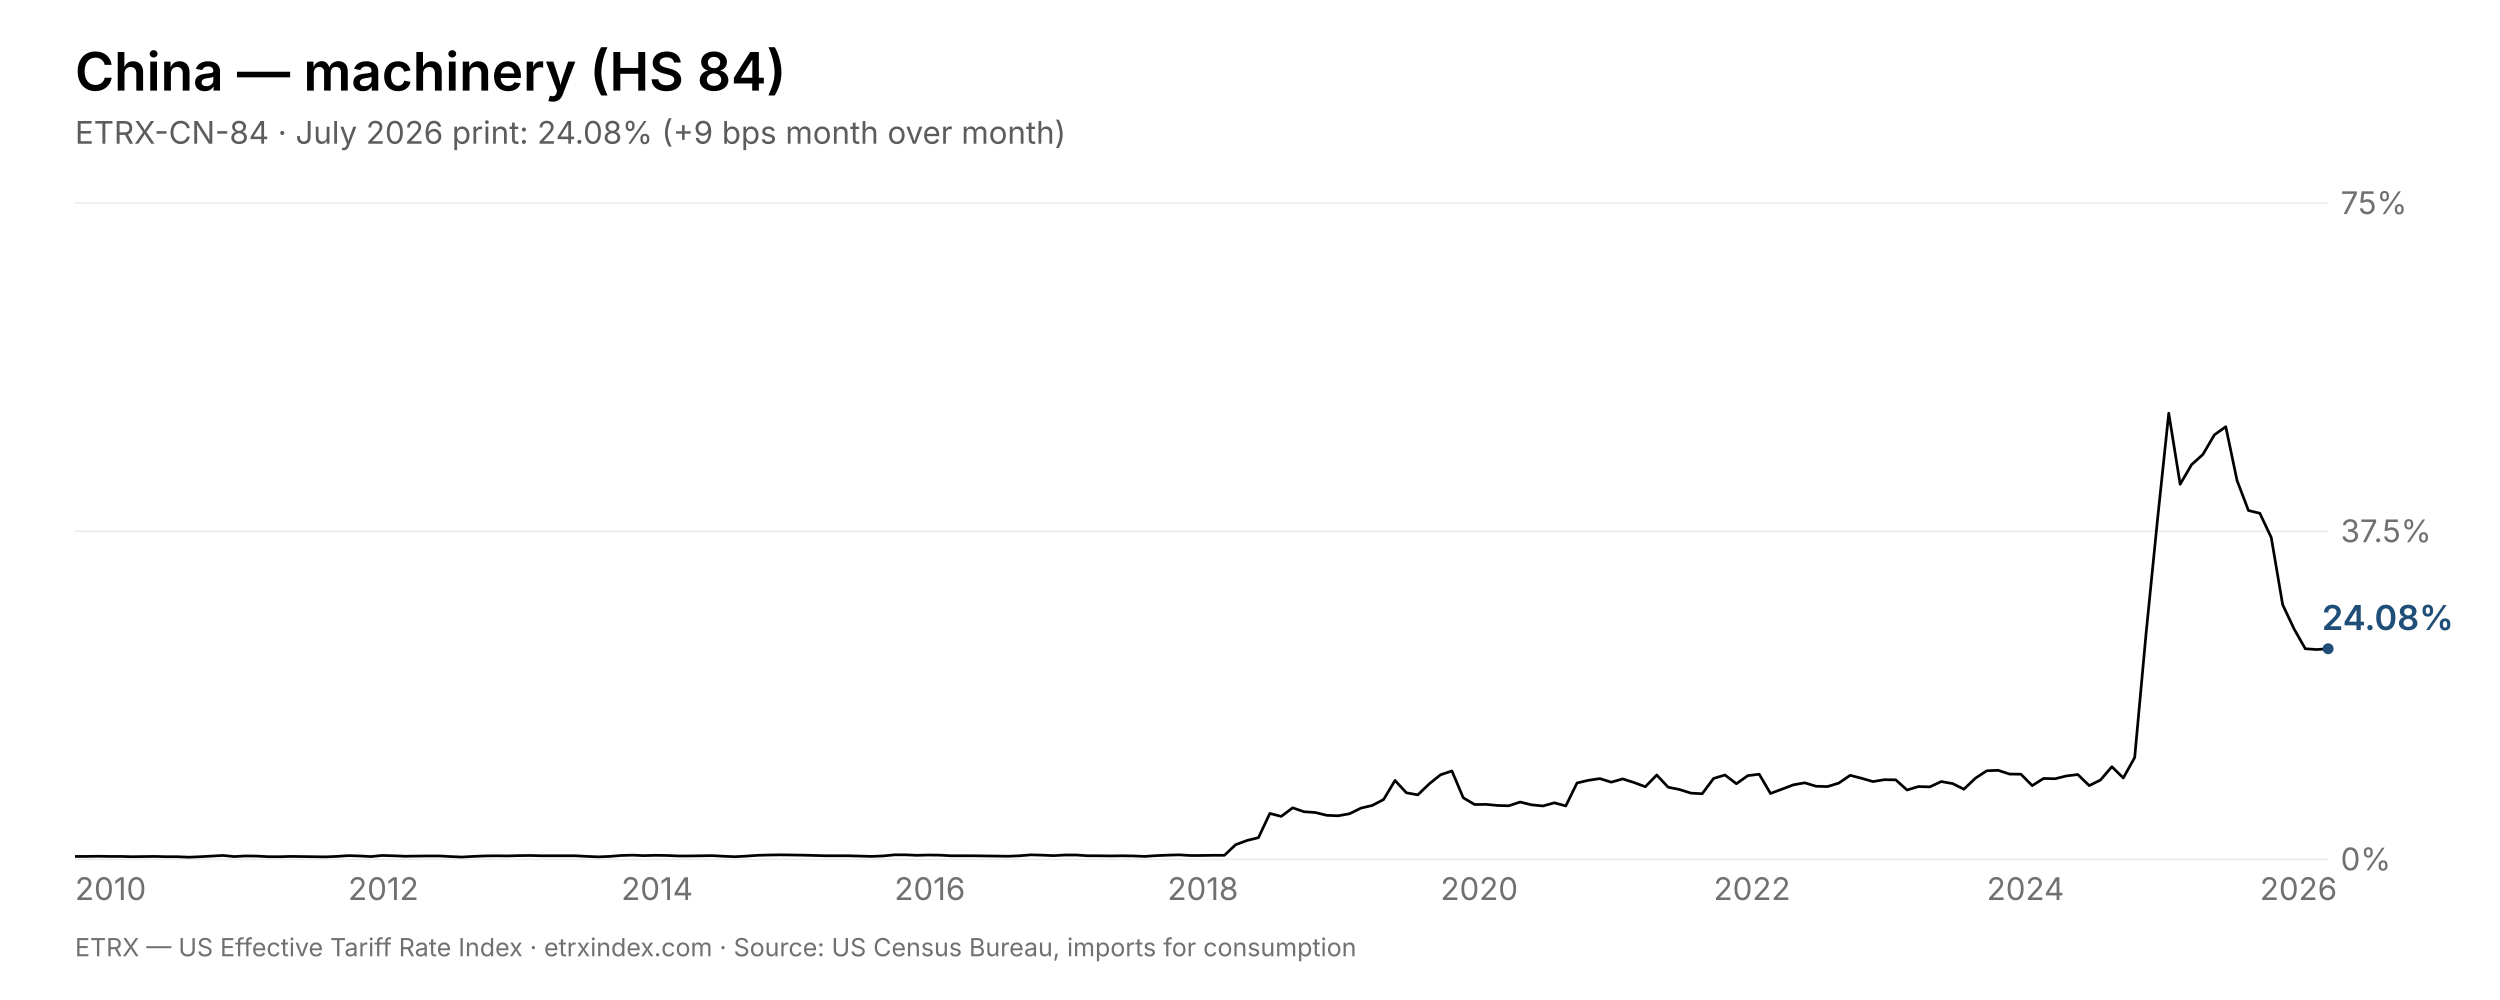
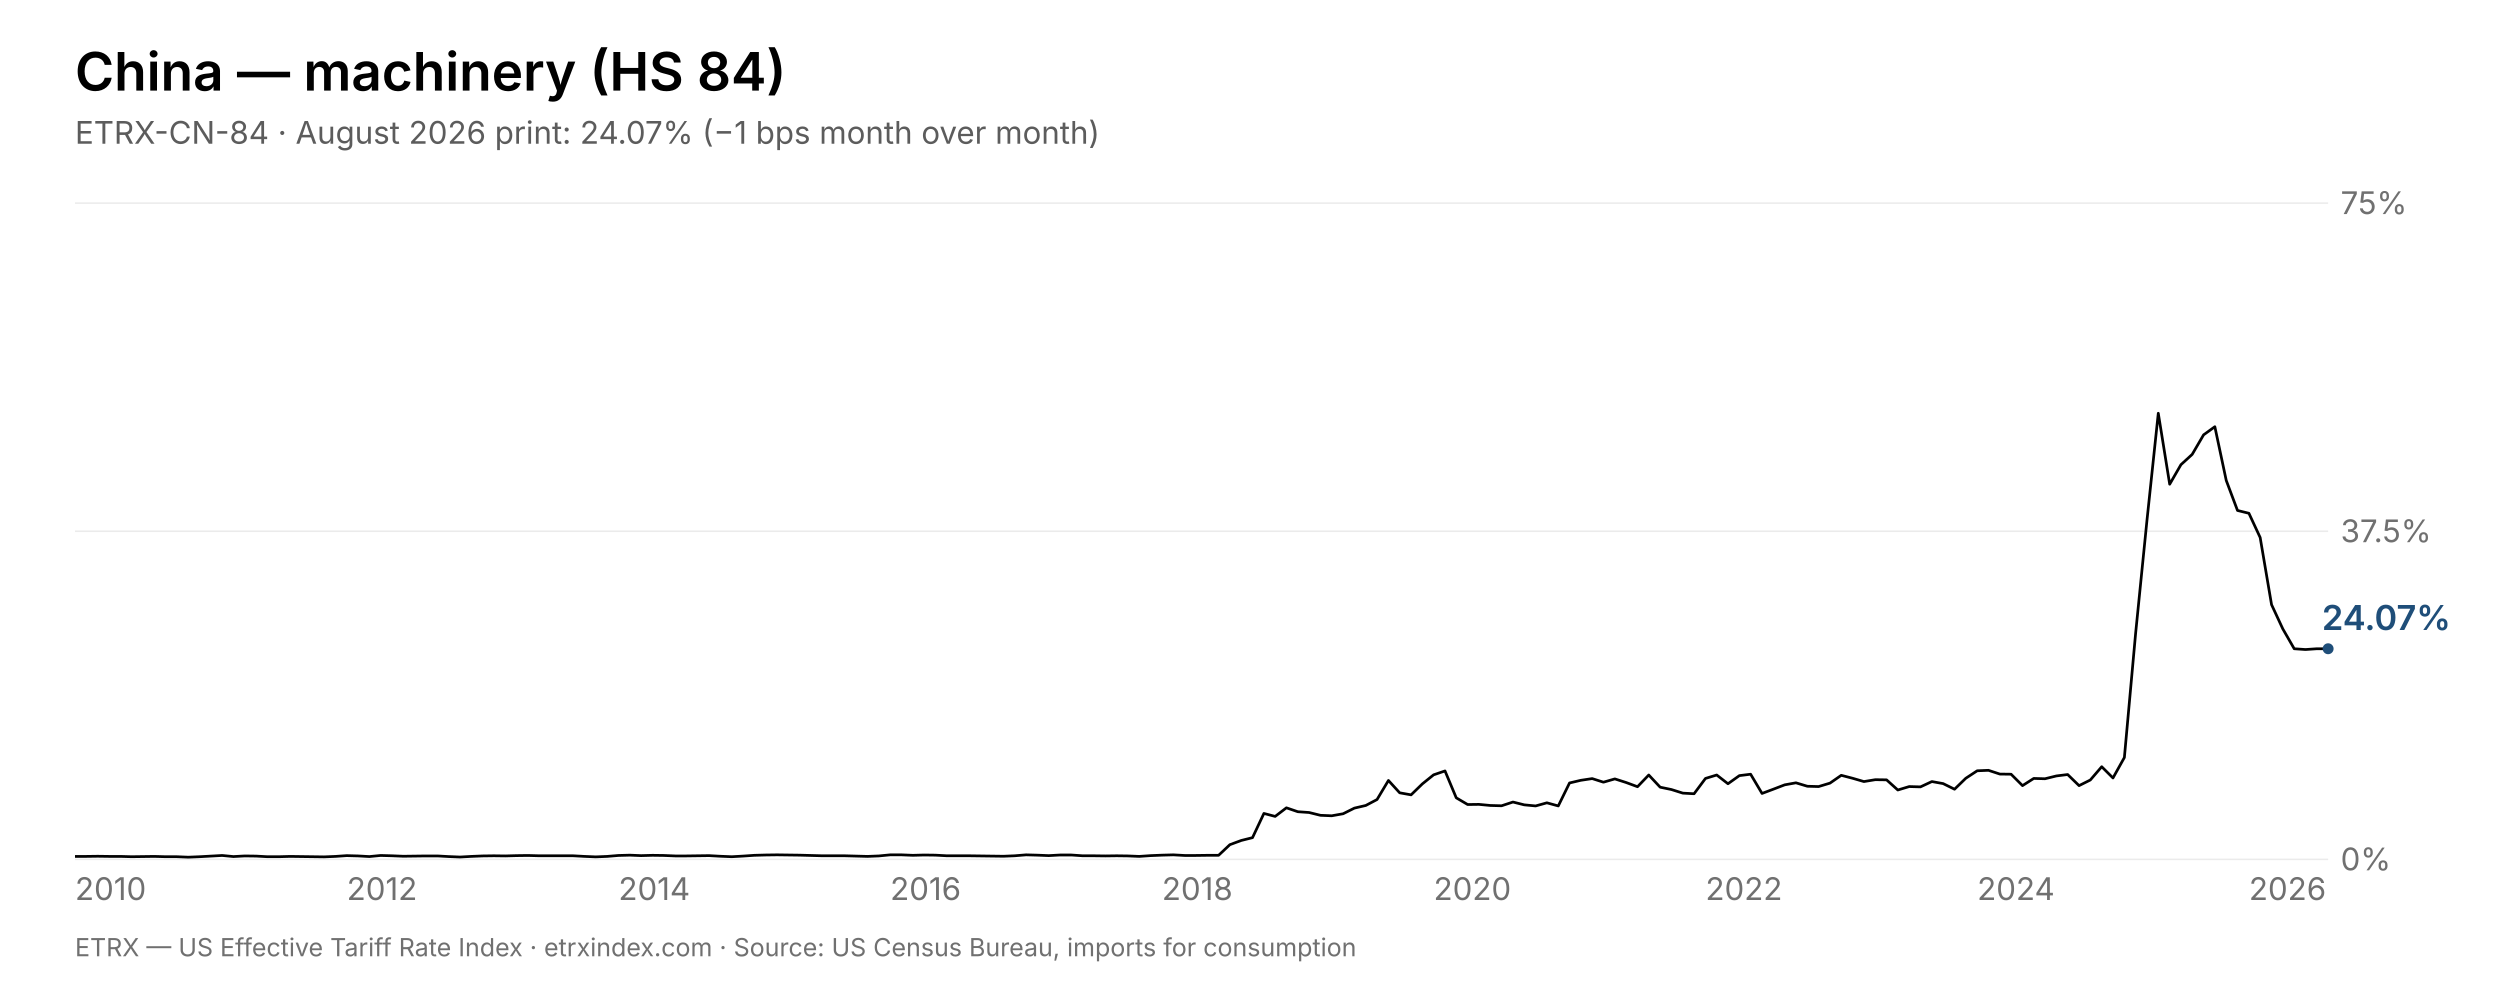
<svg xmlns="http://www.w3.org/2000/svg" viewBox="0 0 1600 640" width="1600" height="640" font-family="Inter, Helvetica, Arial, sans-serif">
  <rect width="1600" height="640" fill="#fff" />
  <text x="48" y="58" font-size="34" font-weight="600" fill="#000000">China — machinery (HS 84)</text>
-   <text x="48" y="92" font-size="20" fill="rgba(0,0,0,0.64)">ETRX-CN-84 · July 2026 print: 24.08% (+9 bps month over month)</text>
+   <text x="48" y="92" font-size="20" fill="rgba(0,0,0,0.64)">ETRX-CN-84 · August 2026 print: 24.07% (−1 bps month over month)</text>
  <line x1="48" y1="550.0" x2="1490" y2="550.0" stroke="rgba(0,0,0,0.08)" stroke-width="1" />
  <text x="1498" y="557.0" font-size="20" fill="rgba(0,0,0,0.56)">0%</text>
  <line x1="48" y1="340.0" x2="1490" y2="340.0" stroke="rgba(0,0,0,0.08)" stroke-width="1" />
  <text x="1498" y="347.0" font-size="20" fill="rgba(0,0,0,0.56)">37.5%</text>
  <line x1="48" y1="130.0" x2="1490" y2="130.0" stroke="rgba(0,0,0,0.08)" stroke-width="1" />
  <text x="1498" y="137.0" font-size="20" fill="rgba(0,0,0,0.56)">75%</text>
  <text x="48.0" y="576" font-size="20" fill="rgba(0,0,0,0.56)">2010</text>
-   <text x="222.8" y="576" font-size="20" fill="rgba(0,0,0,0.56)">2012</text>
-   <text x="397.6" y="576" font-size="20" fill="rgba(0,0,0,0.56)">2014</text>
-   <text x="572.4" y="576" font-size="20" fill="rgba(0,0,0,0.56)">2016</text>
-   <text x="747.2" y="576" font-size="20" fill="rgba(0,0,0,0.56)">2018</text>
-   <text x="921.9" y="576" font-size="20" fill="rgba(0,0,0,0.56)">2020</text>
-   <text x="1096.7" y="576" font-size="20" fill="rgba(0,0,0,0.56)">2022</text>
-   <text x="1271.5" y="576" font-size="20" fill="rgba(0,0,0,0.56)">2024</text>
-   <text x="1446.3" y="576" font-size="20" fill="rgba(0,0,0,0.56)">2026</text>
-   <polyline points="48.0,548.1 55.3,548.1 62.6,548.0 69.8,548.1 77.1,548.1 84.4,548.3 91.7,548.2 99.0,548.1 106.3,548.3 113.5,548.3 120.8,548.6 128.1,548.3 135.4,547.9 142.7,547.5 150.0,548.2 157.2,547.8 164.5,547.9 171.8,548.3 179.1,548.3 186.4,548.1 193.7,548.2 200.9,548.3 208.2,548.4 215.5,548.1 222.8,547.6 230.1,547.8 237.4,548.2 244.6,547.5 251.9,547.7 259.2,548.0 266.5,547.9 273.8,547.8 281.1,547.8 288.3,548.2 295.6,548.5 302.9,548.1 310.2,547.8 317.5,547.7 324.7,547.8 332.0,547.6 339.3,547.5 346.6,547.7 353.9,547.7 361.2,547.7 368.4,547.7 375.7,548.1 383.0,548.4 390.3,548.1 397.6,547.5 404.9,547.3 412.1,547.6 419.4,547.4 426.7,547.5 434.0,547.8 441.3,547.8 448.6,547.7 455.8,547.6 463.1,548.0 470.4,548.3 477.7,547.9 485.0,547.4 492.3,547.2 499.5,547.1 506.8,547.2 514.1,547.3 521.4,547.5 528.7,547.7 535.9,547.7 543.2,547.7 550.5,547.9 557.8,548.1 565.1,547.8 572.4,547.1 579.6,547.1 586.9,547.4 594.2,547.2 601.5,547.3 608.8,547.7 616.1,547.7 623.3,547.7 630.6,547.8 637.9,547.9 645.2,548.0 652.5,547.7 659.8,547.1 667.0,547.3 674.3,547.6 681.6,547.2 688.9,547.2 696.2,547.7 703.5,547.7 710.7,547.8 718.0,547.7 725.3,547.8 732.6,548.1 739.9,547.6 747.2,547.3 754.4,547.1 761.7,547.5 769.0,547.5 776.3,547.4 783.6,547.4 790.8,540.6 798.1,537.9 805.4,536.1 812.7,520.6 820.0,522.5 827.3,517.0 834.5,519.5 841.8,520.0 849.1,521.8 856.4,522.1 863.7,520.8 871.0,517.2 878.2,515.5 885.5,511.7 892.8,499.5 900.1,507.4 907.4,508.7 914.7,501.7 921.9,495.9 929.2,493.4 936.5,510.6 943.8,514.9 951.1,514.8 958.4,515.5 965.6,515.7 972.9,513.3 980.2,515.1 987.5,515.8 994.8,513.8 1002.1,515.8 1009.3,501.1 1016.6,499.4 1023.9,498.3 1031.2,500.6 1038.5,498.5 1045.7,500.8 1053.0,503.5 1060.3,496.0 1067.6,503.8 1074.9,505.3 1082.2,507.6 1089.4,508.0 1096.7,498.2 1104.0,496.0 1111.3,501.6 1118.6,496.4 1125.9,495.5 1133.1,507.8 1140.4,505.1 1147.7,502.3 1155.0,501.0 1162.3,503.2 1169.6,503.4 1176.8,501.2 1184.1,496.2 1191.4,498.1 1198.7,500.2 1206.0,499.0 1213.3,499.1 1220.5,505.6 1227.8,503.4 1235.1,503.6 1242.4,500.2 1249.7,501.5 1256.9,505.1 1264.2,498.1 1271.5,493.3 1278.8,493.0 1286.1,495.4 1293.4,495.5 1300.6,502.8 1307.9,498.2 1315.2,498.4 1322.5,496.6 1329.8,495.7 1337.1,502.8 1344.3,499.2 1351.6,490.7 1358.9,497.9 1366.2,484.8 1373.5,405.3 1380.8,332.6 1388.0,264.5 1395.3,309.9 1402.6,297.4 1409.9,290.8 1417.2,278.3 1424.5,273.1 1431.7,307.5 1439.0,326.7 1446.3,328.5 1453.6,344.0 1460.9,387.0 1468.2,402.5 1475.4,415.2 1482.7,415.7 1490.0,415.2" fill="none" stroke="#000000" stroke-width="1.75" stroke-linejoin="round" />
+   <text x="221.9" y="576" font-size="20" fill="rgba(0,0,0,0.56)">2012</text>
+   <text x="395.8" y="576" font-size="20" fill="rgba(0,0,0,0.56)">2014</text>
+   <text x="569.7" y="576" font-size="20" fill="rgba(0,0,0,0.56)">2016</text>
+   <text x="743.6" y="576" font-size="20" fill="rgba(0,0,0,0.56)">2018</text>
+   <text x="917.5" y="576" font-size="20" fill="rgba(0,0,0,0.56)">2020</text>
+   <text x="1091.5" y="576" font-size="20" fill="rgba(0,0,0,0.56)">2022</text>
+   <text x="1265.4" y="576" font-size="20" fill="rgba(0,0,0,0.56)">2024</text>
+   <text x="1439.3" y="576" font-size="20" fill="rgba(0,0,0,0.56)">2026</text>
+   <polyline points="48.0,548.1 55.2,548.1 62.5,548.0 69.7,548.1 77.0,548.1 84.2,548.3 91.5,548.2 98.7,548.1 106.0,548.3 113.2,548.3 120.5,548.6 127.7,548.3 135.0,547.9 142.2,547.5 149.4,548.2 156.7,547.8 163.9,547.9 171.2,548.3 178.4,548.3 185.7,548.1 192.9,548.2 200.2,548.3 207.4,548.4 214.7,548.1 221.9,547.6 229.2,547.8 236.4,548.2 243.6,547.5 250.9,547.7 258.1,548.0 265.4,547.9 272.6,547.8 279.9,547.8 287.1,548.2 294.4,548.5 301.6,548.1 308.9,547.8 316.1,547.7 323.4,547.8 330.6,547.6 337.8,547.5 345.1,547.7 352.3,547.7 359.6,547.7 366.8,547.7 374.1,548.1 381.3,548.4 388.6,548.1 395.8,547.5 403.1,547.3 410.3,547.6 417.6,547.4 424.8,547.5 432.1,547.8 439.3,547.8 446.5,547.7 453.8,547.6 461.0,548.0 468.3,548.3 475.5,547.9 482.8,547.4 490.0,547.2 497.3,547.1 504.5,547.2 511.8,547.3 519.0,547.5 526.3,547.7 533.5,547.7 540.7,547.7 548.0,547.9 555.2,548.1 562.5,547.8 569.7,547.1 577.0,547.1 584.2,547.4 591.5,547.2 598.7,547.3 606.0,547.7 613.2,547.7 620.5,547.7 627.7,547.8 634.9,547.9 642.2,548.0 649.4,547.7 656.7,547.1 663.9,547.3 671.2,547.6 678.4,547.2 685.7,547.2 692.9,547.7 700.2,547.7 707.4,547.8 714.7,547.7 721.9,547.8 729.1,548.1 736.4,547.6 743.6,547.3 750.9,547.1 758.1,547.5 765.4,547.5 772.6,547.4 779.9,547.4 787.1,540.6 794.4,537.9 801.6,536.1 808.9,520.6 816.1,522.5 823.3,517.0 830.6,519.5 837.8,520.0 845.1,521.8 852.3,522.1 859.6,520.8 866.8,517.2 874.1,515.5 881.3,511.7 888.6,499.5 895.8,507.4 903.1,508.7 910.3,501.7 917.5,495.9 924.8,493.4 932.0,510.6 939.3,514.9 946.5,514.8 953.8,515.5 961.0,515.7 968.3,513.3 975.5,515.1 982.8,515.8 990.0,513.8 997.3,515.8 1004.5,501.1 1011.7,499.4 1019.0,498.3 1026.2,500.6 1033.5,498.5 1040.7,500.8 1048.0,503.5 1055.2,496.0 1062.5,503.8 1069.7,505.3 1077.0,507.6 1084.2,508.0 1091.5,498.2 1098.7,496.0 1105.9,501.6 1113.2,496.4 1120.4,495.5 1127.7,507.8 1134.9,505.1 1142.2,502.3 1149.4,501.0 1156.7,503.2 1163.9,503.4 1171.2,501.2 1178.4,496.2 1185.7,498.1 1192.9,500.2 1200.2,499.0 1207.4,499.1 1214.6,505.6 1221.9,503.4 1229.1,503.6 1236.4,500.2 1243.6,501.5 1250.9,505.1 1258.1,498.1 1265.4,493.3 1272.6,493.0 1279.9,495.4 1287.1,495.5 1294.4,502.8 1301.6,498.2 1308.8,498.4 1316.1,496.6 1323.3,495.7 1330.6,502.8 1337.8,499.2 1345.1,490.7 1352.3,497.9 1359.6,484.8 1366.8,405.3 1374.1,332.6 1381.3,264.5 1388.6,309.9 1395.8,297.4 1403.0,290.8 1410.3,278.3 1417.5,273.1 1424.8,307.5 1432.0,326.7 1439.3,328.5 1446.5,344.0 1453.8,387.0 1461.0,402.5 1468.3,415.2 1475.5,415.7 1482.8,415.2 1490.0,415.2" fill="none" stroke="#000000" stroke-width="1.75" stroke-linejoin="round" />
  <circle cx="1490.0" cy="415.2" r="3.5" fill="#1f4e79" />
-   <text x="1486.0" y="403.2" font-size="22" font-weight="600" fill="#1f4e79">24.08%</text>
+   <text x="1486.0" y="403.2" font-size="22" font-weight="600" fill="#1f4e79">24.07%</text>
  <text x="48" y="612" font-size="16" fill="rgba(0,0,0,0.56)">ETRX — US Effective Tariff Rate Index · etrxindex.com · Source: US Census Bureau, imports for consumption</text>
</svg>
